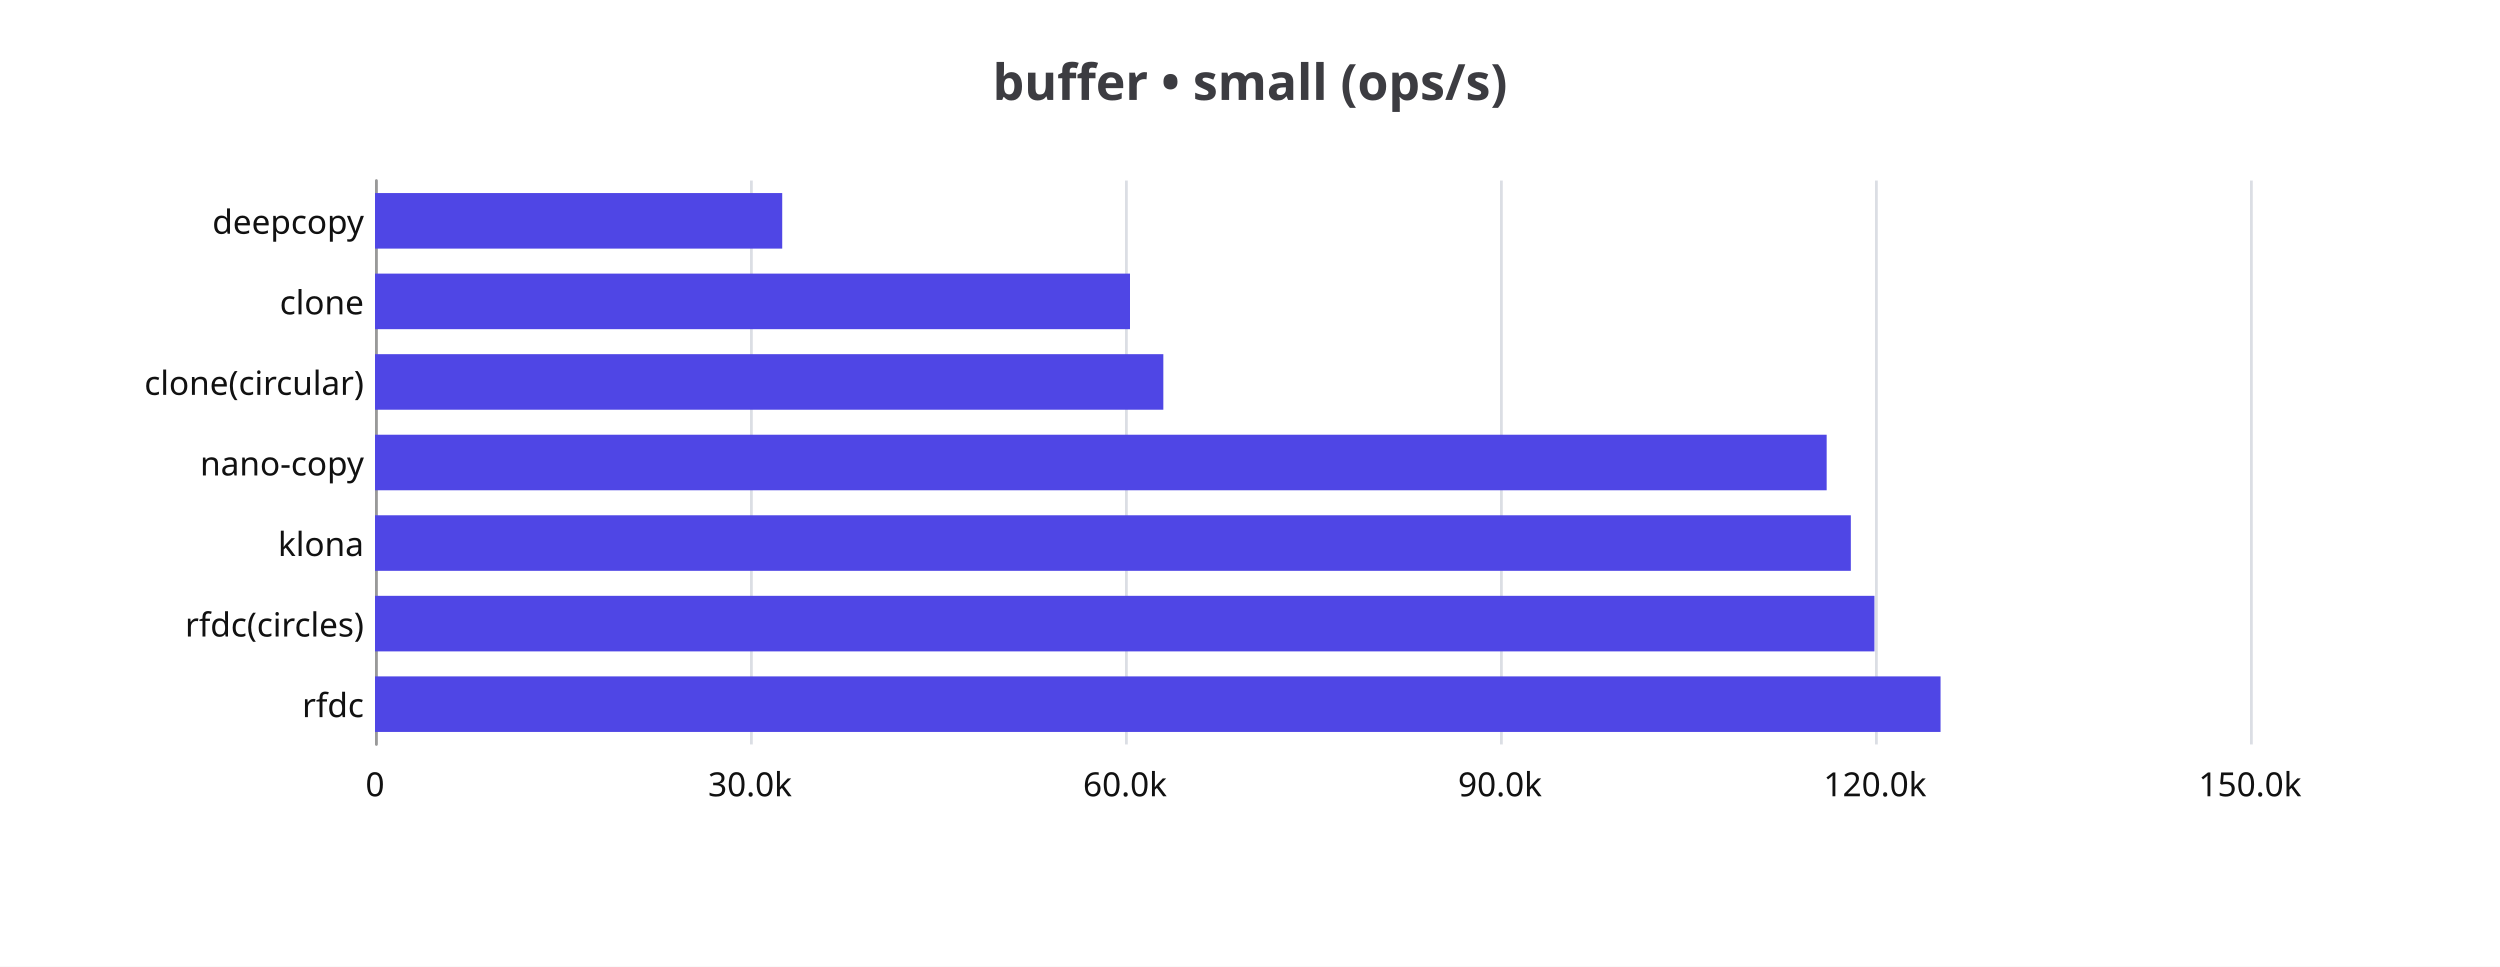
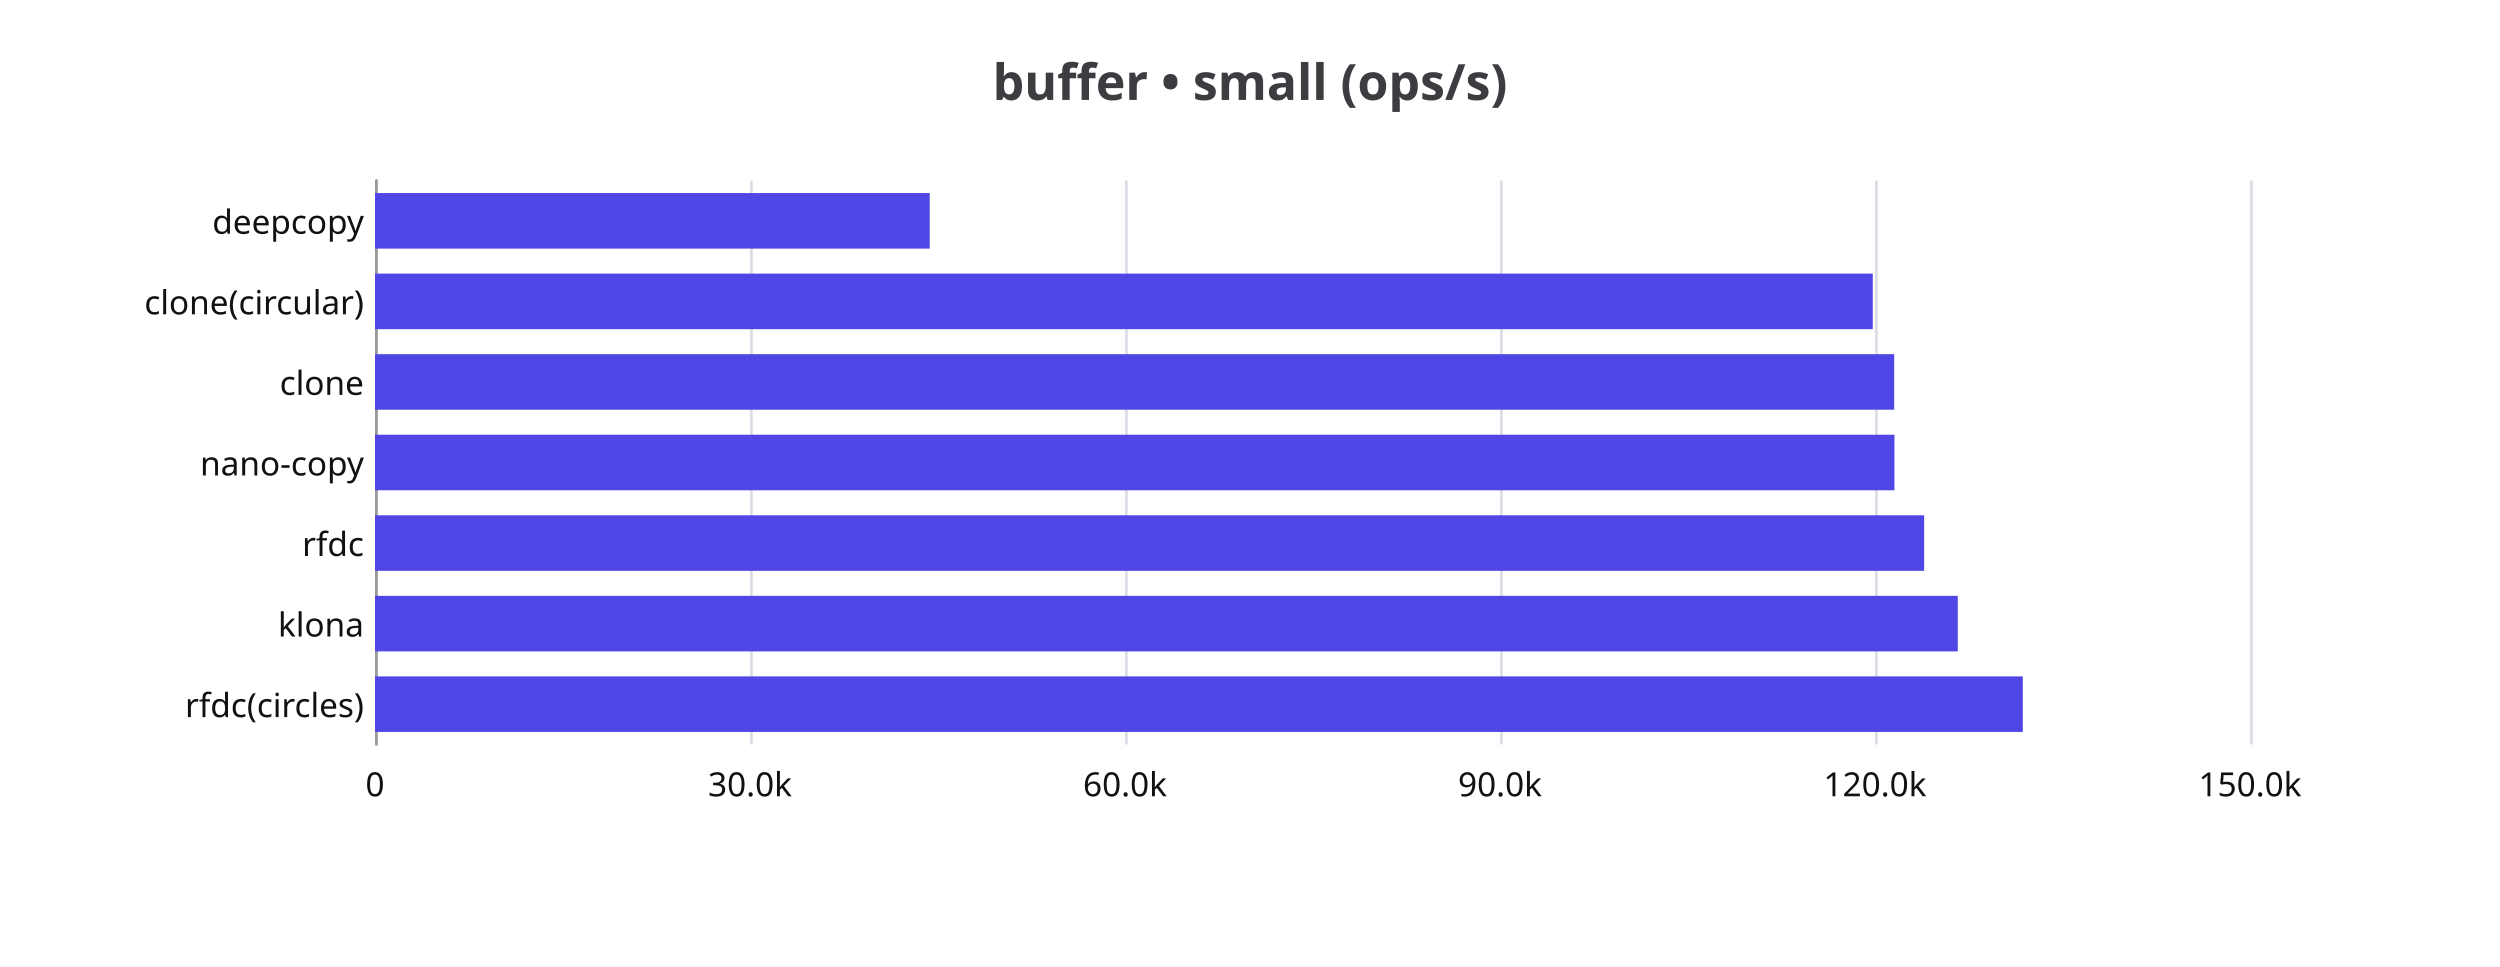
<svg xmlns="http://www.w3.org/2000/svg" width="900" height="348" version="1.1" baseProfile="full" viewBox="0 0 900 348">
  <rect width="900" height="348" x="0" y="0" fill="#ffffff" />
  <path d="M135.5 65L135.5 268" fill="none" pointer-events="visible" stroke="#dbdee4" class="zr12-cls-24" />
  <path d="M270.5 65L270.5 268" fill="none" pointer-events="visible" stroke="#dbdee4" class="zr12-cls-24" />
  <path d="M405.5 65L405.5 268" fill="none" pointer-events="visible" stroke="#dbdee4" class="zr12-cls-24" />
  <path d="M540.5 65L540.5 268" fill="none" pointer-events="visible" stroke="#dbdee4" class="zr12-cls-24" />
  <path d="M675.5 65L675.5 268" fill="none" pointer-events="visible" stroke="#dbdee4" class="zr12-cls-24" />
  <path d="M810.5 65L810.5 268" fill="none" pointer-events="visible" stroke="#dbdee4" class="zr12-cls-24" />
  <path d="M135.5 268L135.5 65" fill="none" pointer-events="visible" stroke="#999" stroke-linecap="round" class="zr12-cls-24" />
-   <text dominant-baseline="central" text-anchor="end" style="font-size:12px;font-family:Microsoft YaHei;" xml:space="preserve" transform="translate(131 253.5)" fill="#111">  rfdc</text>
-   <text dominant-baseline="central" text-anchor="end" style="font-size:12px;font-family:Microsoft YaHei;" xml:space="preserve" transform="translate(131 224.5)" fill="#111">  rfdc(circles)</text>
-   <text dominant-baseline="central" text-anchor="end" style="font-size:12px;font-family:Microsoft YaHei;" xml:space="preserve" transform="translate(131 195.5)" fill="#111">  klona</text>
-   <text dominant-baseline="central" text-anchor="end" style="font-size:12px;font-family:Microsoft YaHei;" xml:space="preserve" transform="translate(131 166.5)" fill="#111">  nano-copy</text>
-   <text dominant-baseline="central" text-anchor="end" style="font-size:12px;font-family:Microsoft YaHei;" xml:space="preserve" transform="translate(131 137.5)" fill="#111">  clone(circular)</text>
-   <text dominant-baseline="central" text-anchor="end" style="font-size:12px;font-family:Microsoft YaHei;" xml:space="preserve" transform="translate(131 108.5)" fill="#111">  clone</text>
-   <text dominant-baseline="central" text-anchor="end" style="font-size:12px;font-family:Microsoft YaHei;" xml:space="preserve" transform="translate(131 79.5)" fill="#111">  deepcopy</text>
+   <text dominant-baseline="central" text-anchor="end" style="font-size:12px;font-family:Microsoft YaHei;" xml:space="preserve" transform="translate(131 253.5)" fill="#111">    rfdc(circles)</text>
+   <text dominant-baseline="central" text-anchor="end" style="font-size:12px;font-family:Microsoft YaHei;" xml:space="preserve" transform="translate(131 224.5)" fill="#111">    klona</text>
+   <text dominant-baseline="central" text-anchor="end" style="font-size:12px;font-family:Microsoft YaHei;" xml:space="preserve" transform="translate(131 195.5)" fill="#111">    rfdc</text>
+   <text dominant-baseline="central" text-anchor="end" style="font-size:12px;font-family:Microsoft YaHei;" xml:space="preserve" transform="translate(131 166.5)" fill="#111">    nano-copy</text>
+   <text dominant-baseline="central" text-anchor="end" style="font-size:12px;font-family:Microsoft YaHei;" xml:space="preserve" transform="translate(131 137.5)" fill="#111">    clone</text>
+   <text dominant-baseline="central" text-anchor="end" style="font-size:12px;font-family:Microsoft YaHei;" xml:space="preserve" transform="translate(131 108.5)" fill="#111">    clone(circular)</text>
+   <text dominant-baseline="central" text-anchor="end" style="font-size:12px;font-family:Microsoft YaHei;" xml:space="preserve" transform="translate(131 79.5)" fill="#111">    deepcopy</text>
  <text dominant-baseline="central" text-anchor="middle" style="font-size:12px;font-family:Microsoft YaHei;" y="6" transform="translate(135 276)" fill="#111">0</text>
  <text dominant-baseline="central" text-anchor="middle" style="font-size:12px;font-family:Microsoft YaHei;" y="6" transform="translate(270 276)" fill="#111">30.0k</text>
  <text dominant-baseline="central" text-anchor="middle" style="font-size:12px;font-family:Microsoft YaHei;" y="6" transform="translate(405 276)" fill="#111">60.0k</text>
  <text dominant-baseline="central" text-anchor="middle" style="font-size:12px;font-family:Microsoft YaHei;" y="6" transform="translate(540 276)" fill="#111">90.0k</text>
  <text dominant-baseline="central" text-anchor="middle" style="font-size:12px;font-family:Microsoft YaHei;" y="6" transform="translate(675 276)" fill="#111">120.0k</text>
  <text dominant-baseline="central" text-anchor="middle" style="font-size:12px;font-family:Microsoft YaHei;" y="6" transform="translate(810 276)" fill="#111">150.0k</text>
-   <path d="M135 243.5l563.6 0l0 20l-563.6 0Z" fill="#4F46E5" ecmeta_series_index="0" ecmeta_data_index="0" ecmeta_ssr_type="chart" class="zr12-cls-25" />
-   <path d="M135 214.5l539.8 0l0 20l-539.8 0Z" fill="#4F46E5" ecmeta_series_index="0" ecmeta_data_index="1" ecmeta_ssr_type="chart" class="zr12-cls-25" />
-   <path d="M135 185.5l531.3 0l0 20l-531.3 0Z" fill="#4F46E5" ecmeta_series_index="0" ecmeta_data_index="2" ecmeta_ssr_type="chart" class="zr12-cls-25" />
-   <path d="M135 156.5l522.6 0l0 20l-522.6 0Z" fill="#4F46E5" ecmeta_series_index="0" ecmeta_data_index="3" ecmeta_ssr_type="chart" class="zr12-cls-25" />
-   <path d="M135 127.5l283.8 0l0 20l-283.8 0Z" fill="#4F46E5" ecmeta_series_index="0" ecmeta_data_index="4" ecmeta_ssr_type="chart" class="zr12-cls-25" />
-   <path d="M135 98.5l271.8 0l0 20l-271.8 0Z" fill="#4F46E5" ecmeta_series_index="0" ecmeta_data_index="5" ecmeta_ssr_type="chart" class="zr12-cls-25" />
-   <path d="M135 69.5l146.6 0l0 20l-146.6 0Z" fill="#4F46E5" ecmeta_series_index="0" ecmeta_data_index="6" ecmeta_ssr_type="chart" class="zr12-cls-25" />
+   <path d="M135 243.5l593.2 0l0 20l-593.2 0Z" fill="#4F46E5" ecmeta_series_index="0" ecmeta_data_index="0" ecmeta_ssr_type="chart" class="zr12-cls-25" />
+   <path d="M135 214.5l569.8 0l0 20l-569.8 0Z" fill="#4F46E5" ecmeta_series_index="0" ecmeta_data_index="1" ecmeta_ssr_type="chart" class="zr12-cls-25" />
+   <path d="M135 185.5l557.7 0l0 20l-557.7 0Z" fill="#4F46E5" ecmeta_series_index="0" ecmeta_data_index="2" ecmeta_ssr_type="chart" class="zr12-cls-25" />
+   <path d="M135 156.5l547 0l0 20l-547 0Z" fill="#4F46E5" ecmeta_series_index="0" ecmeta_data_index="3" ecmeta_ssr_type="chart" class="zr12-cls-25" />
+   <path d="M135 127.5l546.9 0l0 20l-546.9 0Z" fill="#4F46E5" ecmeta_series_index="0" ecmeta_data_index="4" ecmeta_ssr_type="chart" class="zr12-cls-25" />
+   <path d="M135 98.5l539.2 0l0 20l-539.2 0Z" fill="#4F46E5" ecmeta_series_index="0" ecmeta_data_index="5" ecmeta_ssr_type="chart" class="zr12-cls-25" />
+   <path d="M135 69.5l199.7 0l0 20l-199.7 0Z" fill="#4F46E5" ecmeta_series_index="0" ecmeta_data_index="6" ecmeta_ssr_type="chart" class="zr12-cls-25" />
  <path d="M-93.2 -5l186.4 0l0 28l-186.4 0Z" transform="translate(450 20)" fill="rgb(0,0,0)" fill-opacity="0" stroke="#3c3c41" stroke-width="0" class="zr12-cls-24" />
  <text dominant-baseline="central" text-anchor="middle" style="font-size:18px;font-family:Microsoft YaHei;font-weight:bold;" xml:space="preserve" y="9" transform="translate(450 20)" fill="#3c3c41">buffer • small (ops/s)</text>
  <style>
.zr12-cls-24:hover {
pointer-events:none;
}
.zr12-cls-25:hover {
cursor:pointer;
fill:rgba(86,77,251,1);
}



</style>
</svg>
